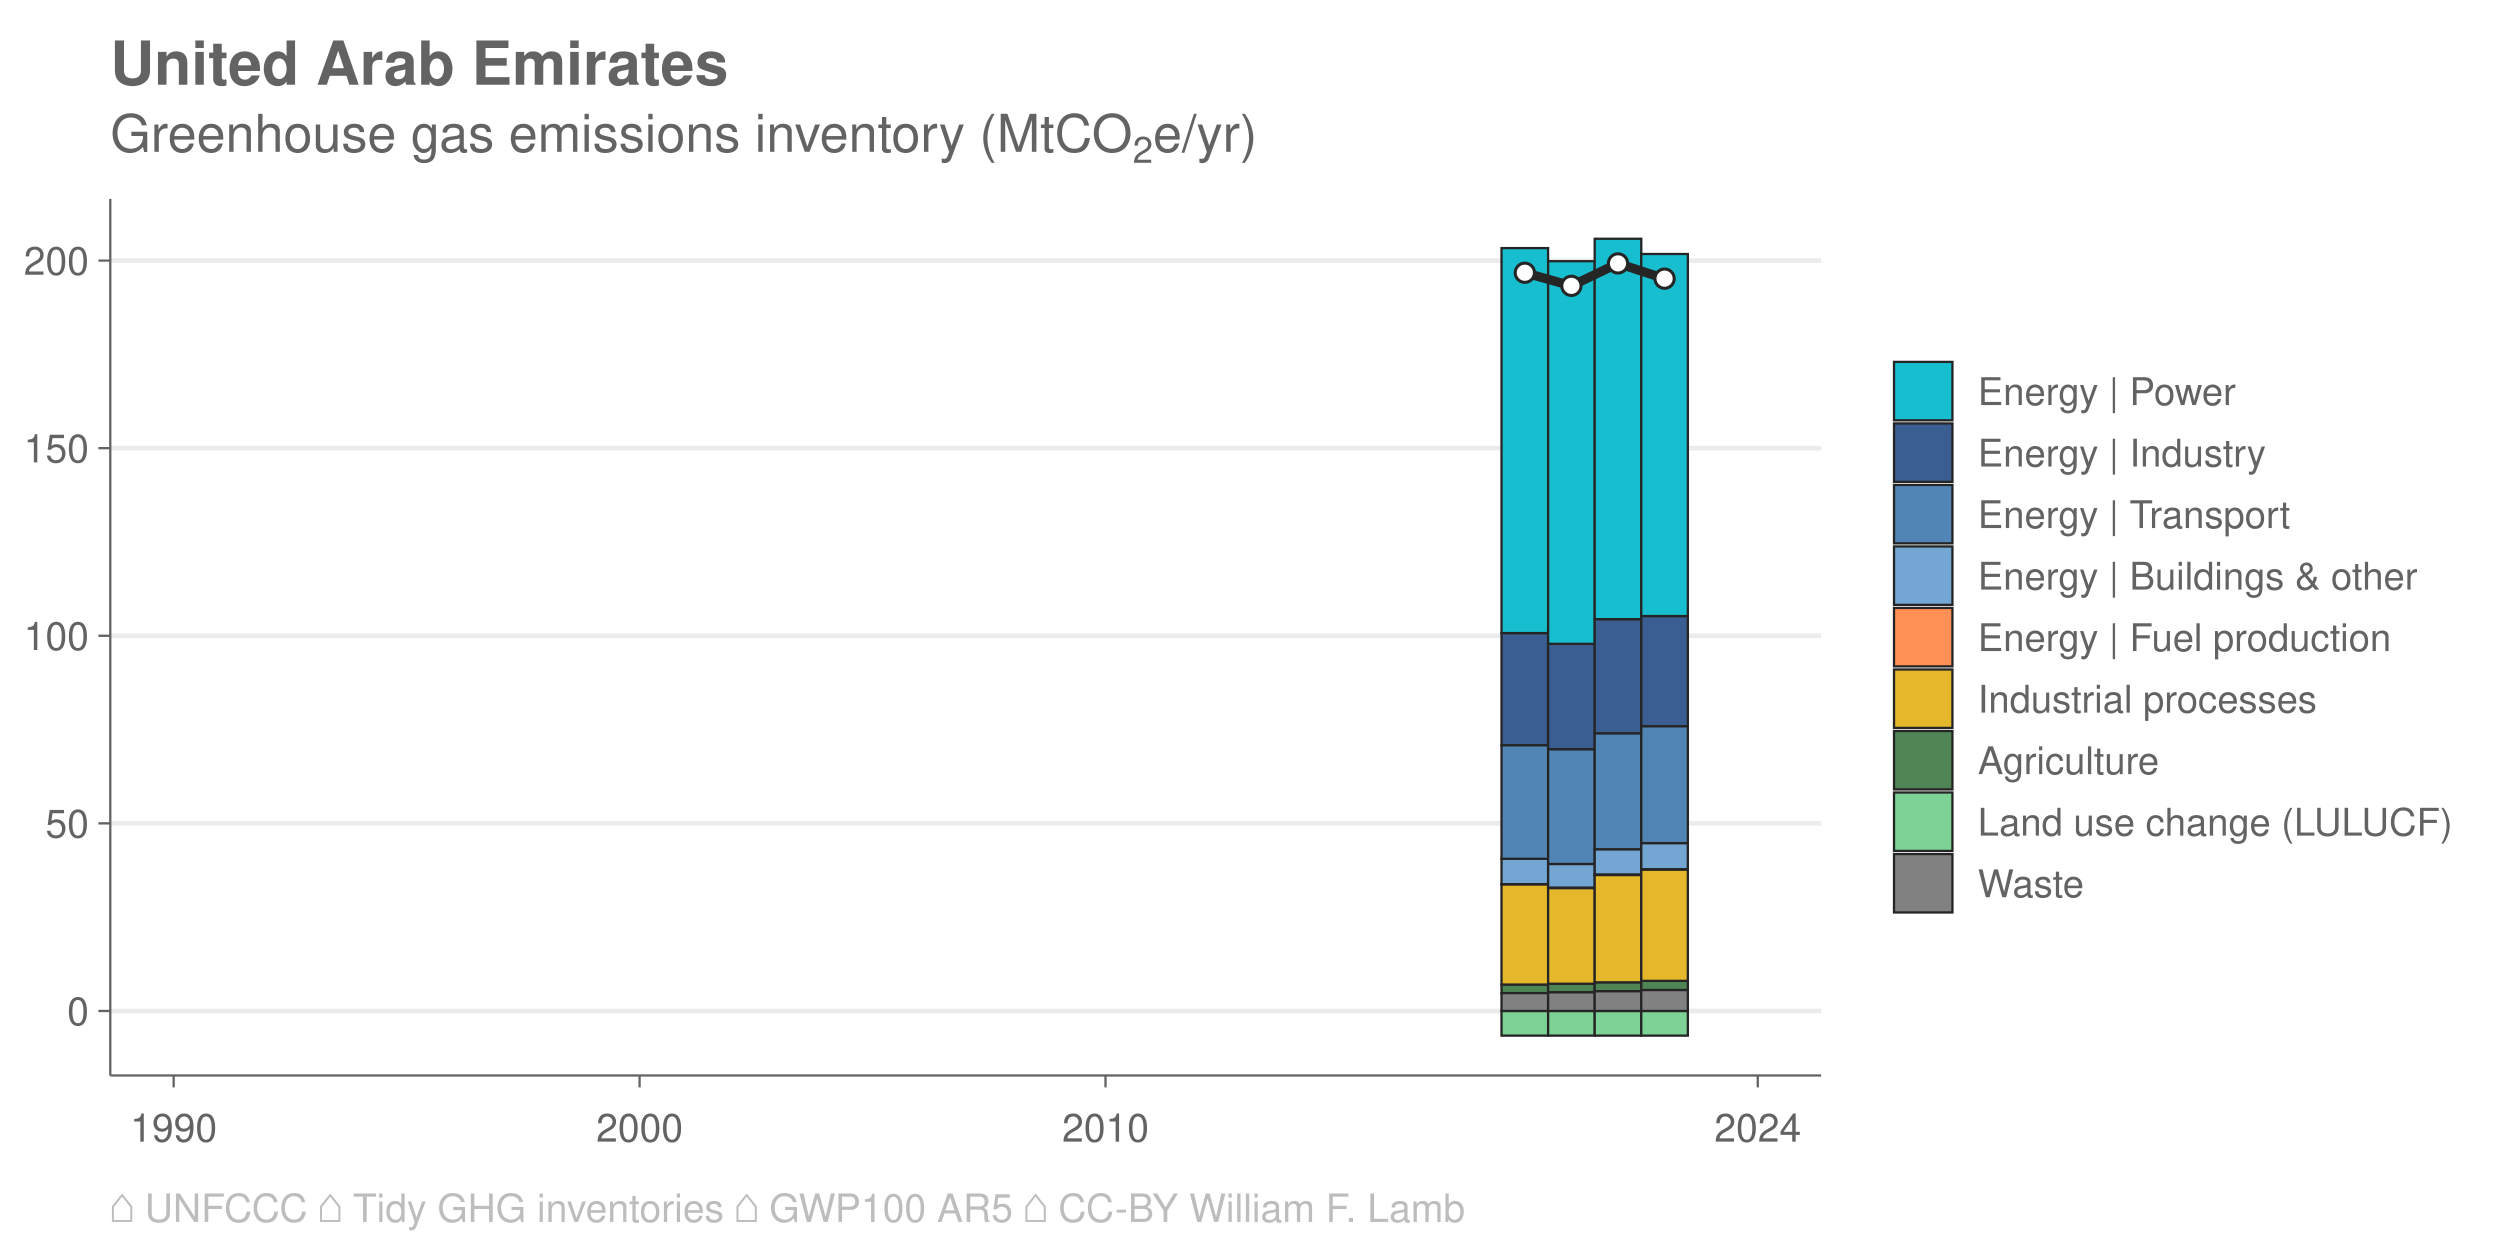
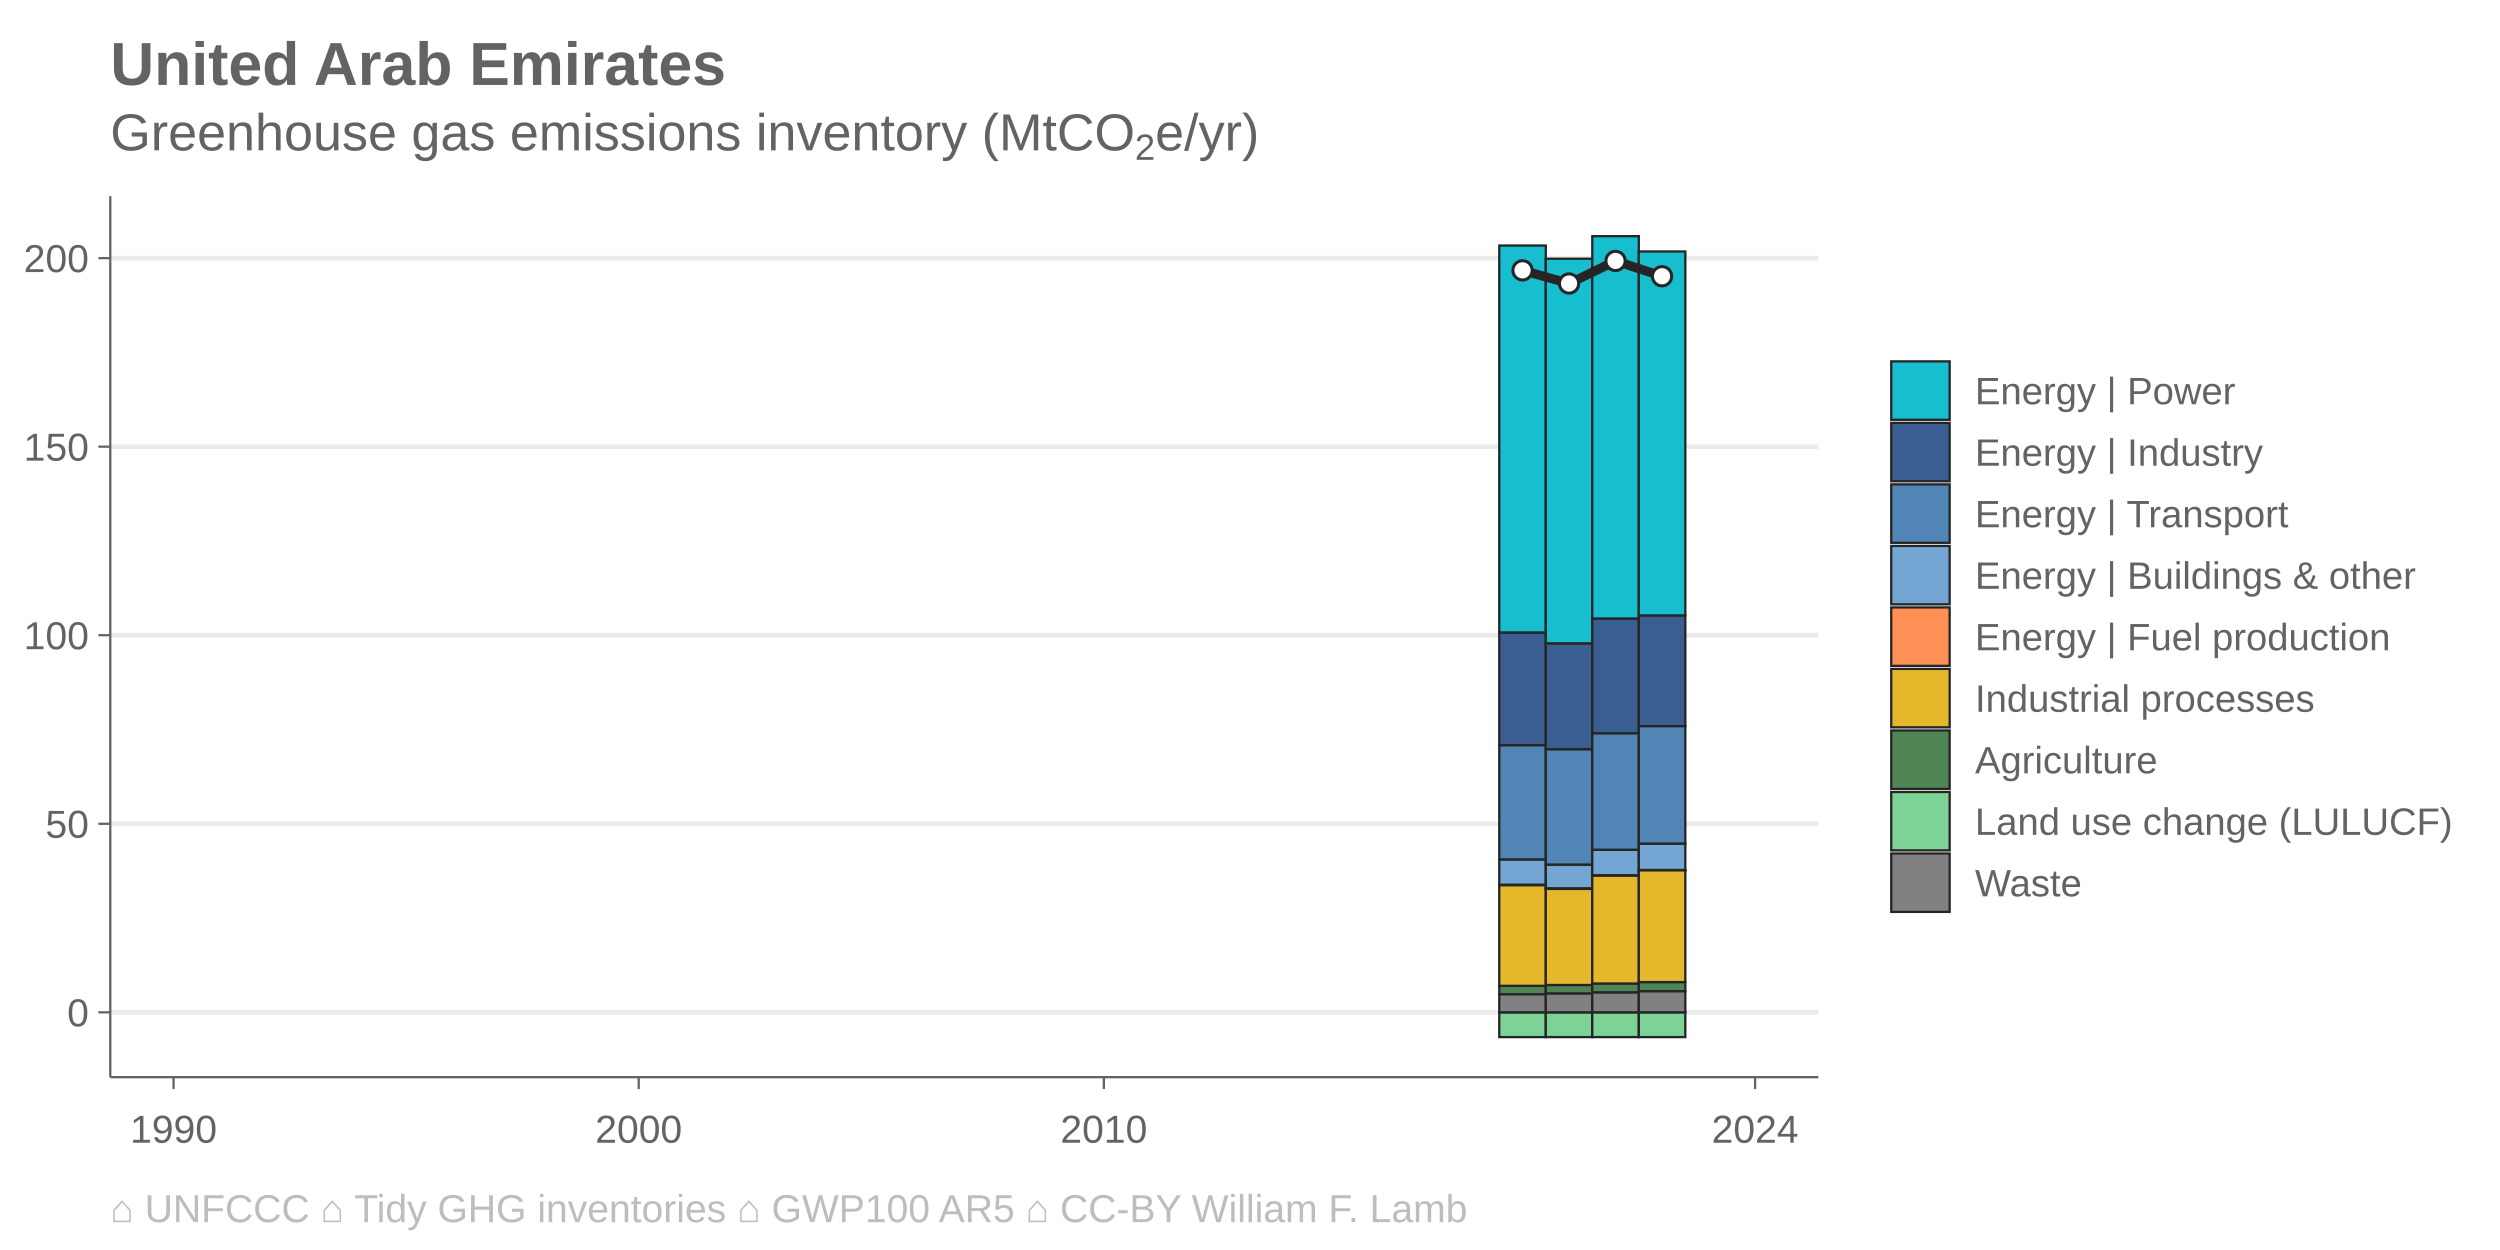
<svg xmlns="http://www.w3.org/2000/svg" width="576.00pt" height="288.00pt" viewBox="0 0 576.00 288.00">
  <g class="svglite">
    <defs>
      <style type="text/css">
    .svglite line, .svglite polyline, .svglite polygon, .svglite path, .svglite rect, .svglite circle {
      fill: none;
      stroke: #000000;
      stroke-linecap: round;
      stroke-linejoin: round;
      stroke-miterlimit: 10.00;
    }
    .svglite text {
      white-space: pre;
    }
    .svglite g.glyphgroup path {
      fill: inherit;
      stroke: none;
    }
  </style>
    </defs>
    <rect width="100%" height="100%" style="stroke: none; fill: #FFFFFF;" />
    <defs>
      <clipPath id="cpMC4wMHw1NzYuMDB8MC4wMHwyODguMDA=">
        <rect x="0.00" y="0.00" width="576.00" height="288.00" />
      </clipPath>
    </defs>
    <g clip-path="url(#cpMC4wMHw1NzYuMDB8MC4wMHwyODguMDA=)">
      <rect x="0" y="0.00" width="576.00" height="288.00" style="stroke-width: 1.07; stroke: #FFFFFF; fill: #FFFFFF;" />
    </g>
    <defs>
-       <clipPath id="cpMjUuNDF8NDE5LjU5fDQ1LjgzfDI0Ny43OQ==">
-         <rect x="25.41" y="45.83" width="394.18" height="201.96" />
+       <clipPath id="cpMjUuNDF8NDE4Ljk1fDQ1LjE5fDI0OC4xOA==">
+         <rect x="25.41" y="45.19" width="393.54" height="202.99" />
      </clipPath>
    </defs>
-     <g clip-path="url(#cpMjUuNDF8NDE5LjU5fDQ1LjgzfDI0Ny43OQ==)">
-       <polyline points="25.41,232.93 419.59,232.93 " style="stroke-width: 1.07; stroke: #EBEBEB; stroke-linecap: butt;" />
-       <polyline points="25.41,189.70 419.59,189.70 " style="stroke-width: 1.07; stroke: #EBEBEB; stroke-linecap: butt;" />
-       <polyline points="25.41,146.48 419.59,146.48 " style="stroke-width: 1.07; stroke: #EBEBEB; stroke-linecap: butt;" />
-       <polyline points="25.41,103.26 419.59,103.26 " style="stroke-width: 1.07; stroke: #EBEBEB; stroke-linecap: butt;" />
-       <polyline points="25.41,60.04 419.59,60.04 " style="stroke-width: 1.07; stroke: #EBEBEB; stroke-linecap: butt;" />
-       <rect x="345.95" y="226.84" width="10.73" height="1.98" style="stroke-width: 0.53; stroke: #252525; stroke-linecap: butt; stroke-linejoin: miter; fill: #4F8455;" />
-       <rect x="345.95" y="197.87" width="10.73" height="5.84" style="stroke-width: 0.53; stroke: #252525; stroke-linecap: butt; stroke-linejoin: miter; fill: #74A6D4;" />
-       <rect x="345.95" y="203.72" width="10.73" height="0.087" style="stroke-width: 0.53; stroke: #252525; stroke-linecap: butt; stroke-linejoin: miter; fill: #FF9055;" />
-       <rect x="345.95" y="145.85" width="10.73" height="25.88" style="stroke-width: 0.53; stroke: #252525; stroke-linecap: butt; stroke-linejoin: miter; fill: #3A5E91;" />
-       <rect x="345.95" y="57.16" width="10.73" height="88.70" style="stroke-width: 0.53; stroke: #252525; stroke-linecap: butt; stroke-linejoin: miter; fill: #17BECF;" />
-       <rect x="345.95" y="171.73" width="10.73" height="26.14" style="stroke-width: 0.53; stroke: #252525; stroke-linecap: butt; stroke-linejoin: miter; fill: #5185B5;" />
-       <rect x="345.95" y="203.80" width="10.73" height="23.04" style="stroke-width: 0.53; stroke: #252525; stroke-linecap: butt; stroke-linejoin: miter; fill: #E5B82C;" />
-       <rect x="345.95" y="232.93" width="10.73" height="5.68" style="stroke-width: 0.53; stroke: #252525; stroke-linecap: butt; stroke-linejoin: miter; fill: #7DD396;" />
-       <rect x="345.95" y="228.82" width="10.73" height="4.11" style="stroke-width: 0.53; stroke: #252525; stroke-linecap: butt; stroke-linejoin: miter; fill: #818181;" />
-       <rect x="356.69" y="226.65" width="10.73" height="1.99" style="stroke-width: 0.53; stroke: #252525; stroke-linecap: butt; stroke-linejoin: miter; fill: #4F8455;" />
-       <rect x="356.69" y="199.06" width="10.73" height="5.49" style="stroke-width: 0.53; stroke: #252525; stroke-linecap: butt; stroke-linejoin: miter; fill: #74A6D4;" />
-       <rect x="356.69" y="204.55" width="10.73" height="0.086" style="stroke-width: 0.53; stroke: #252525; stroke-linecap: butt; stroke-linejoin: miter; fill: #FF9055;" />
-       <rect x="356.69" y="148.34" width="10.73" height="24.32" style="stroke-width: 0.53; stroke: #252525; stroke-linecap: butt; stroke-linejoin: miter; fill: #3A5E91;" />
-       <rect x="356.69" y="60.18" width="10.73" height="88.16" style="stroke-width: 0.53; stroke: #252525; stroke-linecap: butt; stroke-linejoin: miter; fill: #17BECF;" />
-       <rect x="356.69" y="172.66" width="10.73" height="26.40" style="stroke-width: 0.53; stroke: #252525; stroke-linecap: butt; stroke-linejoin: miter; fill: #5185B5;" />
-       <rect x="356.69" y="204.64" width="10.73" height="22.01" style="stroke-width: 0.53; stroke: #252525; stroke-linecap: butt; stroke-linejoin: miter; fill: #E5B82C;" />
-       <rect x="356.69" y="232.93" width="10.73" height="5.68" style="stroke-width: 0.53; stroke: #252525; stroke-linecap: butt; stroke-linejoin: miter; fill: #7DD396;" />
-       <rect x="356.69" y="228.64" width="10.73" height="4.29" style="stroke-width: 0.53; stroke: #252525; stroke-linecap: butt; stroke-linejoin: miter; fill: #818181;" />
-       <rect x="367.42" y="226.32" width="10.73" height="2.07" style="stroke-width: 0.53; stroke: #252525; stroke-linecap: butt; stroke-linejoin: miter; fill: #4F8455;" />
-       <rect x="367.42" y="195.66" width="10.73" height="5.87" style="stroke-width: 0.53; stroke: #252525; stroke-linecap: butt; stroke-linejoin: miter; fill: #74A6D4;" />
-       <rect x="367.42" y="201.53" width="10.73" height="0.087" style="stroke-width: 0.53; stroke: #252525; stroke-linecap: butt; stroke-linejoin: miter; fill: #FF9055;" />
-       <rect x="367.42" y="142.65" width="10.73" height="26.35" style="stroke-width: 0.53; stroke: #252525; stroke-linecap: butt; stroke-linejoin: miter; fill: #3A5E91;" />
-       <rect x="367.42" y="55.01" width="10.73" height="87.64" style="stroke-width: 0.53; stroke: #252525; stroke-linecap: butt; stroke-linejoin: miter; fill: #17BECF;" />
-       <rect x="367.42" y="168.99" width="10.73" height="26.67" style="stroke-width: 0.53; stroke: #252525; stroke-linecap: butt; stroke-linejoin: miter; fill: #5185B5;" />
-       <rect x="367.42" y="201.62" width="10.73" height="24.71" style="stroke-width: 0.53; stroke: #252525; stroke-linecap: butt; stroke-linejoin: miter; fill: #E5B82C;" />
-       <rect x="367.42" y="232.93" width="10.73" height="5.68" style="stroke-width: 0.53; stroke: #252525; stroke-linecap: butt; stroke-linejoin: miter; fill: #7DD396;" />
-       <rect x="367.42" y="228.39" width="10.73" height="4.54" style="stroke-width: 0.53; stroke: #252525; stroke-linecap: butt; stroke-linejoin: miter; fill: #818181;" />
-       <rect x="378.15" y="225.99" width="10.73" height="2.12" style="stroke-width: 0.53; stroke: #252525; stroke-linecap: butt; stroke-linejoin: miter; fill: #4F8455;" />
-       <rect x="378.15" y="194.24" width="10.73" height="6.07" style="stroke-width: 0.53; stroke: #252525; stroke-linecap: butt; stroke-linejoin: miter; fill: #74A6D4;" />
-       <rect x="378.15" y="200.31" width="10.73" height="0.080" style="stroke-width: 0.53; stroke: #252525; stroke-linecap: butt; stroke-linejoin: miter; fill: #FF9055;" />
-       <rect x="378.15" y="141.94" width="10.73" height="25.40" style="stroke-width: 0.53; stroke: #252525; stroke-linecap: butt; stroke-linejoin: miter; fill: #3A5E91;" />
-       <rect x="378.15" y="58.52" width="10.73" height="83.42" style="stroke-width: 0.53; stroke: #252525; stroke-linecap: butt; stroke-linejoin: miter; fill: #17BECF;" />
-       <rect x="378.15" y="167.35" width="10.73" height="26.90" style="stroke-width: 0.53; stroke: #252525; stroke-linecap: butt; stroke-linejoin: miter; fill: #5185B5;" />
-       <rect x="378.15" y="200.39" width="10.73" height="25.60" style="stroke-width: 0.53; stroke: #252525; stroke-linecap: butt; stroke-linejoin: miter; fill: #E5B82C;" />
-       <rect x="378.15" y="232.93" width="10.73" height="5.68" style="stroke-width: 0.53; stroke: #252525; stroke-linecap: butt; stroke-linejoin: miter; fill: #7DD396;" />
-       <rect x="378.15" y="228.11" width="10.73" height="4.82" style="stroke-width: 0.53; stroke: #252525; stroke-linecap: butt; stroke-linejoin: miter; fill: #818181;" />
-       <polyline points="351.32,62.84 362.05,65.86 372.79,60.69 383.52,64.20 " style="stroke-width: 2.13; stroke: #252525; stroke-linecap: butt;" />
-       <circle cx="351.32" cy="62.84" r="2.22" style="stroke-width: 0.71; stroke: #252525; fill: #FFFFFF;" />
-       <circle cx="362.05" cy="65.86" r="2.22" style="stroke-width: 0.71; stroke: #252525; fill: #FFFFFF;" />
-       <circle cx="372.79" cy="60.69" r="2.22" style="stroke-width: 0.71; stroke: #252525; fill: #FFFFFF;" />
-       <circle cx="383.52" cy="64.20" r="2.22" style="stroke-width: 0.71; stroke: #252525; fill: #FFFFFF;" />
+     <g clip-path="url(#cpMjUuNDF8NDE4Ljk1fDQ1LjE5fDI0OC4xOA==)">
+       <polyline points="25.41,233.24 418.95,233.24 " style="stroke-width: 1.07; stroke: #EBEBEB; stroke-linecap: butt;" />
+       <polyline points="25.41,189.80 418.95,189.80 " style="stroke-width: 1.07; stroke: #EBEBEB; stroke-linecap: butt;" />
+       <polyline points="25.41,146.35 418.95,146.35 " style="stroke-width: 1.07; stroke: #EBEBEB; stroke-linecap: butt;" />
+       <polyline points="25.41,102.91 418.95,102.91 " style="stroke-width: 1.07; stroke: #EBEBEB; stroke-linecap: butt;" />
+       <polyline points="25.41,59.47 418.95,59.47 " style="stroke-width: 1.07; stroke: #EBEBEB; stroke-linecap: butt;" />
+       <rect x="345.43" y="227.12" width="10.72" height="1.99" style="stroke-width: 0.53; stroke: #252525; stroke-linecap: butt; stroke-linejoin: miter; fill: #4F8455;" />
+       <rect x="345.43" y="198.01" width="10.72" height="5.87" style="stroke-width: 0.53; stroke: #252525; stroke-linecap: butt; stroke-linejoin: miter; fill: #74A6D4;" />
+       <rect x="345.43" y="203.88" width="10.72" height="0.087" style="stroke-width: 0.53; stroke: #252525; stroke-linecap: butt; stroke-linejoin: miter; fill: #FF9055;" />
+       <rect x="345.43" y="145.72" width="10.72" height="26.01" style="stroke-width: 0.53; stroke: #252525; stroke-linecap: butt; stroke-linejoin: miter; fill: #3A5E91;" />
+       <rect x="345.43" y="56.57" width="10.72" height="89.15" style="stroke-width: 0.53; stroke: #252525; stroke-linecap: butt; stroke-linejoin: miter; fill: #17BECF;" />
+       <rect x="345.43" y="171.73" width="10.72" height="26.27" style="stroke-width: 0.53; stroke: #252525; stroke-linecap: butt; stroke-linejoin: miter; fill: #5185B5;" />
+       <rect x="345.43" y="203.97" width="10.72" height="23.16" style="stroke-width: 0.53; stroke: #252525; stroke-linecap: butt; stroke-linejoin: miter; fill: #E5B82C;" />
+       <rect x="345.43" y="233.24" width="10.72" height="5.71" style="stroke-width: 0.53; stroke: #252525; stroke-linecap: butt; stroke-linejoin: miter; fill: #7DD396;" />
+       <rect x="345.43" y="229.11" width="10.72" height="4.13" style="stroke-width: 0.53; stroke: #252525; stroke-linecap: butt; stroke-linejoin: miter; fill: #818181;" />
+       <rect x="356.15" y="226.93" width="10.72" height="2.00" style="stroke-width: 0.53; stroke: #252525; stroke-linecap: butt; stroke-linejoin: miter; fill: #4F8455;" />
+       <rect x="356.15" y="199.20" width="10.72" height="5.52" style="stroke-width: 0.53; stroke: #252525; stroke-linecap: butt; stroke-linejoin: miter; fill: #74A6D4;" />
+       <rect x="356.15" y="204.72" width="10.72" height="0.086" style="stroke-width: 0.53; stroke: #252525; stroke-linecap: butt; stroke-linejoin: miter; fill: #FF9055;" />
+       <rect x="356.15" y="148.22" width="10.72" height="24.44" style="stroke-width: 0.53; stroke: #252525; stroke-linecap: butt; stroke-linejoin: miter; fill: #3A5E91;" />
+       <rect x="356.15" y="59.61" width="10.72" height="88.61" style="stroke-width: 0.53; stroke: #252525; stroke-linecap: butt; stroke-linejoin: miter; fill: #17BECF;" />
+       <rect x="356.15" y="172.66" width="10.72" height="26.54" style="stroke-width: 0.53; stroke: #252525; stroke-linecap: butt; stroke-linejoin: miter; fill: #5185B5;" />
+       <rect x="356.15" y="204.81" width="10.72" height="22.13" style="stroke-width: 0.53; stroke: #252525; stroke-linecap: butt; stroke-linejoin: miter; fill: #E5B82C;" />
+       <rect x="356.15" y="233.24" width="10.72" height="5.71" style="stroke-width: 0.53; stroke: #252525; stroke-linecap: butt; stroke-linejoin: miter; fill: #7DD396;" />
+       <rect x="356.15" y="228.93" width="10.72" height="4.31" style="stroke-width: 0.53; stroke: #252525; stroke-linecap: butt; stroke-linejoin: miter; fill: #818181;" />
+       <rect x="366.86" y="226.60" width="10.72" height="2.08" style="stroke-width: 0.53; stroke: #252525; stroke-linecap: butt; stroke-linejoin: miter; fill: #4F8455;" />
+       <rect x="366.86" y="195.78" width="10.72" height="5.90" style="stroke-width: 0.53; stroke: #252525; stroke-linecap: butt; stroke-linejoin: miter; fill: #74A6D4;" />
+       <rect x="366.86" y="201.68" width="10.72" height="0.087" style="stroke-width: 0.53; stroke: #252525; stroke-linecap: butt; stroke-linejoin: miter; fill: #FF9055;" />
+       <rect x="366.86" y="142.50" width="10.72" height="26.48" style="stroke-width: 0.53; stroke: #252525; stroke-linecap: butt; stroke-linejoin: miter; fill: #3A5E91;" />
+       <rect x="366.86" y="54.41" width="10.72" height="88.09" style="stroke-width: 0.53; stroke: #252525; stroke-linecap: butt; stroke-linejoin: miter; fill: #17BECF;" />
+       <rect x="366.86" y="168.98" width="10.72" height="26.80" style="stroke-width: 0.53; stroke: #252525; stroke-linecap: butt; stroke-linejoin: miter; fill: #5185B5;" />
+       <rect x="366.86" y="201.77" width="10.72" height="24.83" style="stroke-width: 0.53; stroke: #252525; stroke-linecap: butt; stroke-linejoin: miter; fill: #E5B82C;" />
+       <rect x="366.86" y="233.24" width="10.72" height="5.71" style="stroke-width: 0.53; stroke: #252525; stroke-linecap: butt; stroke-linejoin: miter; fill: #7DD396;" />
+       <rect x="366.86" y="228.68" width="10.72" height="4.56" style="stroke-width: 0.53; stroke: #252525; stroke-linecap: butt; stroke-linejoin: miter; fill: #818181;" />
+       <rect x="377.58" y="226.27" width="10.72" height="2.13" style="stroke-width: 0.53; stroke: #252525; stroke-linecap: butt; stroke-linejoin: miter; fill: #4F8455;" />
+       <rect x="377.58" y="194.36" width="10.72" height="6.10" style="stroke-width: 0.53; stroke: #252525; stroke-linecap: butt; stroke-linejoin: miter; fill: #74A6D4;" />
+       <rect x="377.58" y="200.46" width="10.72" height="0.081" style="stroke-width: 0.53; stroke: #252525; stroke-linecap: butt; stroke-linejoin: miter; fill: #FF9055;" />
+       <rect x="377.58" y="141.79" width="10.72" height="25.53" style="stroke-width: 0.53; stroke: #252525; stroke-linecap: butt; stroke-linejoin: miter; fill: #3A5E91;" />
+       <rect x="377.58" y="57.94" width="10.72" height="83.85" style="stroke-width: 0.53; stroke: #252525; stroke-linecap: butt; stroke-linejoin: miter; fill: #17BECF;" />
+       <rect x="377.58" y="167.32" width="10.72" height="27.04" style="stroke-width: 0.53; stroke: #252525; stroke-linecap: butt; stroke-linejoin: miter; fill: #5185B5;" />
+       <rect x="377.58" y="200.54" width="10.72" height="25.73" style="stroke-width: 0.53; stroke: #252525; stroke-linecap: butt; stroke-linejoin: miter; fill: #E5B82C;" />
+       <rect x="377.58" y="233.24" width="10.72" height="5.71" style="stroke-width: 0.53; stroke: #252525; stroke-linecap: butt; stroke-linejoin: miter; fill: #7DD396;" />
+       <rect x="377.58" y="228.40" width="10.72" height="4.84" style="stroke-width: 0.53; stroke: #252525; stroke-linecap: butt; stroke-linejoin: miter; fill: #818181;" />
+       <polyline points="350.79,62.29 361.51,65.32 372.22,60.12 382.94,63.65 " style="stroke-width: 2.13; stroke: #252525; stroke-linecap: butt;" />
+       <circle cx="350.79" cy="62.29" r="2.22" style="stroke-width: 0.71; stroke: #252525; fill: #FFFFFF;" />
+       <circle cx="361.51" cy="65.32" r="2.22" style="stroke-width: 0.71; stroke: #252525; fill: #FFFFFF;" />
+       <circle cx="372.22" cy="60.12" r="2.22" style="stroke-width: 0.71; stroke: #252525; fill: #FFFFFF;" />
+       <circle cx="382.94" cy="63.65" r="2.22" style="stroke-width: 0.71; stroke: #252525; fill: #FFFFFF;" />
    </g>
    <g clip-path="url(#cpMC4wMHw1NzYuMDB8MC4wMHwyODguMDA=)">
-       <polyline points="25.41,247.79 25.41,45.83 " style="stroke-width: 0.53; stroke: #636363; stroke-linecap: butt;" />
-       <text x="20.48" y="236.20" text-anchor="end" style="font-size: 9.00px;fill: #636363; font-family: &quot;Nimbus Sans&quot;;" textLength="5.00px" lengthAdjust="spacingAndGlyphs">0</text>
-       <text x="20.48" y="192.98" text-anchor="end" style="font-size: 9.00px;fill: #636363; font-family: &quot;Nimbus Sans&quot;;" textLength="10.00px" lengthAdjust="spacingAndGlyphs">50</text>
-       <text x="20.48" y="149.76" text-anchor="end" style="font-size: 9.00px;fill: #636363; font-family: &quot;Nimbus Sans&quot;;" textLength="15.00px" lengthAdjust="spacingAndGlyphs">100</text>
-       <text x="20.48" y="106.54" text-anchor="end" style="font-size: 9.00px;fill: #636363; font-family: &quot;Nimbus Sans&quot;;" textLength="15.00px" lengthAdjust="spacingAndGlyphs">150</text>
-       <text x="20.48" y="63.32" text-anchor="end" style="font-size: 9.00px;fill: #636363; font-family: &quot;Nimbus Sans&quot;;" textLength="15.00px" lengthAdjust="spacingAndGlyphs">200</text>
-       <polyline points="22.67,232.93 25.41,232.93 " style="stroke-width: 0.53; stroke: #636363; stroke-linecap: butt;" />
-       <polyline points="22.67,189.70 25.41,189.70 " style="stroke-width: 0.53; stroke: #636363; stroke-linecap: butt;" />
-       <polyline points="22.67,146.48 25.41,146.48 " style="stroke-width: 0.53; stroke: #636363; stroke-linecap: butt;" />
-       <polyline points="22.67,103.26 25.41,103.26 " style="stroke-width: 0.53; stroke: #636363; stroke-linecap: butt;" />
-       <polyline points="22.67,60.04 25.41,60.04 " style="stroke-width: 0.53; stroke: #636363; stroke-linecap: butt;" />
-       <polyline points="25.41,247.79 419.59,247.79 " style="stroke-width: 0.53; stroke: #636363; stroke-linecap: butt;" />
-       <polyline points="40.01,250.53 40.01,247.79 " style="stroke-width: 0.53; stroke: #636363; stroke-linecap: butt;" />
-       <polyline points="147.36,250.53 147.36,247.79 " style="stroke-width: 0.53; stroke: #636363; stroke-linecap: butt;" />
-       <polyline points="254.71,250.53 254.71,247.79 " style="stroke-width: 0.53; stroke: #636363; stroke-linecap: butt;" />
-       <polyline points="404.99,250.53 404.99,247.79 " style="stroke-width: 0.53; stroke: #636363; stroke-linecap: butt;" />
-       <text x="40.01" y="263.05" text-anchor="middle" style="font-size: 9.00px;fill: #636363; font-family: &quot;Nimbus Sans&quot;;" textLength="20.00px" lengthAdjust="spacingAndGlyphs">1990</text>
-       <text x="147.36" y="263.05" text-anchor="middle" style="font-size: 9.00px;fill: #636363; font-family: &quot;Nimbus Sans&quot;;" textLength="20.00px" lengthAdjust="spacingAndGlyphs">2000</text>
-       <text x="254.71" y="263.05" text-anchor="middle" style="font-size: 9.00px;fill: #636363; font-family: &quot;Nimbus Sans&quot;;" textLength="20.00px" lengthAdjust="spacingAndGlyphs">2010</text>
-       <text x="404.99" y="263.05" text-anchor="middle" style="font-size: 9.00px;fill: #636363; font-family: &quot;Nimbus Sans&quot;;" textLength="20.00px" lengthAdjust="spacingAndGlyphs">2024</text>
-       <rect x="430.55" y="77.55" width="139.97" height="138.52" style="stroke-width: 1.07; stroke: none; fill: #FFFFFF;" />
-       <rect x="436.38" y="83.38" width="13.46" height="13.46" style="stroke-width: 0.53; stroke: #252525; stroke-linecap: butt; stroke-linejoin: miter; fill: #17BECF;" />
-       <rect x="436.38" y="97.56" width="13.46" height="13.46" style="stroke-width: 0.53; stroke: #252525; stroke-linecap: butt; stroke-linejoin: miter; fill: #3A5E91;" />
-       <rect x="436.38" y="111.73" width="13.46" height="13.46" style="stroke-width: 0.53; stroke: #252525; stroke-linecap: butt; stroke-linejoin: miter; fill: #5185B5;" />
-       <rect x="436.38" y="125.90" width="13.46" height="13.46" style="stroke-width: 0.53; stroke: #252525; stroke-linecap: butt; stroke-linejoin: miter; fill: #74A6D4;" />
-       <rect x="436.38" y="140.07" width="13.46" height="13.46" style="stroke-width: 0.53; stroke: #252525; stroke-linecap: butt; stroke-linejoin: miter; fill: #FF9055;" />
-       <rect x="436.38" y="154.25" width="13.46" height="13.46" style="stroke-width: 0.53; stroke: #252525; stroke-linecap: butt; stroke-linejoin: miter; fill: #E5B82C;" />
-       <rect x="436.38" y="168.42" width="13.46" height="13.46" style="stroke-width: 0.53; stroke: #252525; stroke-linecap: butt; stroke-linejoin: miter; fill: #4F8455;" />
-       <rect x="436.38" y="182.59" width="13.46" height="13.46" style="stroke-width: 0.53; stroke: #252525; stroke-linecap: butt; stroke-linejoin: miter; fill: #7DD396;" />
-       <rect x="436.38" y="196.77" width="13.46" height="13.46" style="stroke-width: 0.53; stroke: #252525; stroke-linecap: butt; stroke-linejoin: miter; fill: #818181;" />
-       <text x="455.68" y="93.32" style="font-size: 8.80px;fill: #636363; font-family: &quot;Nimbus Sans&quot;;" textLength="59.42px" lengthAdjust="spacingAndGlyphs">Energy | Power</text>
-       <text x="455.68" y="107.49" style="font-size: 8.80px;fill: #636363; font-family: &quot;Nimbus Sans&quot;;" textLength="66.39px" lengthAdjust="spacingAndGlyphs">Energy | Industry</text>
-       <text x="455.68" y="121.67" style="font-size: 8.80px;fill: #636363; font-family: &quot;Nimbus Sans&quot;;" textLength="71.98px" lengthAdjust="spacingAndGlyphs">Energy | Transport</text>
-       <text x="455.68" y="135.84" style="font-size: 8.80px;fill: #636363; font-family: &quot;Nimbus Sans&quot;;" textLength="101.31px" lengthAdjust="spacingAndGlyphs">Energy | Buildings &amp; other</text>
-       <text x="455.68" y="150.01" style="font-size: 8.80px;fill: #636363; font-family: &quot;Nimbus Sans&quot;;" textLength="95.25px" lengthAdjust="spacingAndGlyphs">Energy | Fuel production</text>
-       <text x="455.68" y="164.19" style="font-size: 8.80px;fill: #636363; font-family: &quot;Nimbus Sans&quot;;" textLength="78.16px" lengthAdjust="spacingAndGlyphs">Industrial processes</text>
-       <text x="455.68" y="178.36" style="font-size: 8.80px;fill: #636363; font-family: &quot;Nimbus Sans&quot;;" textLength="41.78px" lengthAdjust="spacingAndGlyphs">Agriculture</text>
-       <text x="455.68" y="192.53" style="font-size: 8.80px;fill: #636363; font-family: &quot;Nimbus Sans&quot;;" textLength="109.36px" lengthAdjust="spacingAndGlyphs">Land use change (LULUCF)</text>
-       <text x="455.68" y="206.71" style="font-size: 8.80px;fill: #636363; font-family: &quot;Nimbus Sans&quot;;" textLength="24.45px" lengthAdjust="spacingAndGlyphs">Waste</text>
-       <text x="25.41" y="34.98" style="font-size: 12.00px;fill: #636363; font-family: &quot;Nimbus Sans&quot;;" textLength="235.58px" lengthAdjust="spacingAndGlyphs">Greenhouse gas emissions inventory (MtCO</text>
-       <text x="260.99" y="37.53" style="font-size: 8.40px;fill: #636363; font-family: &quot;Nimbus Sans&quot;;" textLength="4.67px" lengthAdjust="spacingAndGlyphs">2</text>
-       <text x="265.65" y="34.98" style="font-size: 12.00px;fill: #636363; font-family: &quot;Nimbus Sans&quot;;" textLength="24.05px" lengthAdjust="spacingAndGlyphs">e/yr)</text>
-       <text x="25.41" y="19.52" style="font-size: 14.00px; font-weight: bold;fill: #636363; font-family: &quot;Nimbus Sans&quot;;" textLength="142.36px" lengthAdjust="spacingAndGlyphs">United Arab Emirates</text>
-       <text x="25.41" y="281.54" style="font-size: 9.00px;fill: #BDBDBD; font-family: &quot;Nimbus Sans&quot;;" textLength="327.12px" lengthAdjust="spacingAndGlyphs">⌂ UNFCCC   ⌂ Tidy GHG inventories   ⌂ GWP100 AR5   ⌂ CC-BY William F. Lamb</text>
+       <polyline points="25.41,248.18 25.41,45.19 " style="stroke-width: 0.53; stroke: #636363; stroke-linecap: butt;" />
+       <text x="20.48" y="236.46" text-anchor="end" style="font-size: 9.00px;fill: #636363; font-family: &quot;Arial&quot;;" textLength="5.00px" lengthAdjust="spacingAndGlyphs">0</text>
+       <text x="20.48" y="193.02" text-anchor="end" style="font-size: 9.00px;fill: #636363; font-family: &quot;Arial&quot;;" textLength="10.00px" lengthAdjust="spacingAndGlyphs">50</text>
+       <text x="20.48" y="149.58" text-anchor="end" style="font-size: 9.00px;fill: #636363; font-family: &quot;Arial&quot;;" textLength="15.00px" lengthAdjust="spacingAndGlyphs">100</text>
+       <text x="20.48" y="106.13" text-anchor="end" style="font-size: 9.00px;fill: #636363; font-family: &quot;Arial&quot;;" textLength="15.00px" lengthAdjust="spacingAndGlyphs">150</text>
+       <text x="20.48" y="62.69" text-anchor="end" style="font-size: 9.00px;fill: #636363; font-family: &quot;Arial&quot;;" textLength="15.00px" lengthAdjust="spacingAndGlyphs">200</text>
+       <polyline points="22.67,233.24 25.41,233.24 " style="stroke-width: 0.53; stroke: #636363; stroke-linecap: butt;" />
+       <polyline points="22.67,189.80 25.41,189.80 " style="stroke-width: 0.53; stroke: #636363; stroke-linecap: butt;" />
+       <polyline points="22.67,146.35 25.41,146.35 " style="stroke-width: 0.53; stroke: #636363; stroke-linecap: butt;" />
+       <polyline points="22.67,102.91 25.41,102.91 " style="stroke-width: 0.53; stroke: #636363; stroke-linecap: butt;" />
+       <polyline points="22.67,59.47 25.41,59.47 " style="stroke-width: 0.53; stroke: #636363; stroke-linecap: butt;" />
+       <polyline points="25.41,248.18 418.95,248.18 " style="stroke-width: 0.53; stroke: #636363; stroke-linecap: butt;" />
+       <polyline points="39.99,250.92 39.99,248.18 " style="stroke-width: 0.53; stroke: #636363; stroke-linecap: butt;" />
+       <polyline points="147.16,250.92 147.16,248.18 " style="stroke-width: 0.53; stroke: #636363; stroke-linecap: butt;" />
+       <polyline points="254.33,250.92 254.33,248.18 " style="stroke-width: 0.53; stroke: #636363; stroke-linecap: butt;" />
+       <polyline points="404.37,250.92 404.37,248.18 " style="stroke-width: 0.53; stroke: #636363; stroke-linecap: butt;" />
+       <text x="39.99" y="263.28" text-anchor="middle" style="font-size: 9.00px;fill: #636363; font-family: &quot;Arial&quot;;" textLength="20.00px" lengthAdjust="spacingAndGlyphs">1990</text>
+       <text x="147.16" y="263.28" text-anchor="middle" style="font-size: 9.00px;fill: #636363; font-family: &quot;Arial&quot;;" textLength="20.00px" lengthAdjust="spacingAndGlyphs">2000</text>
+       <text x="254.33" y="263.28" text-anchor="middle" style="font-size: 9.00px;fill: #636363; font-family: &quot;Arial&quot;;" textLength="20.00px" lengthAdjust="spacingAndGlyphs">2010</text>
+       <text x="404.37" y="263.28" text-anchor="middle" style="font-size: 9.00px;fill: #636363; font-family: &quot;Arial&quot;;" textLength="20.00px" lengthAdjust="spacingAndGlyphs">2024</text>
+       <rect x="429.91" y="77.42" width="140.61" height="138.52" style="stroke-width: 1.07; stroke: none; fill: #FFFFFF;" />
+       <rect x="435.74" y="83.26" width="13.46" height="13.46" style="stroke-width: 0.53; stroke: #252525; stroke-linecap: butt; stroke-linejoin: miter; fill: #17BECF;" />
+       <rect x="435.74" y="97.43" width="13.46" height="13.46" style="stroke-width: 0.53; stroke: #252525; stroke-linecap: butt; stroke-linejoin: miter; fill: #3A5E91;" />
+       <rect x="435.74" y="111.60" width="13.46" height="13.46" style="stroke-width: 0.53; stroke: #252525; stroke-linecap: butt; stroke-linejoin: miter; fill: #5185B5;" />
+       <rect x="435.74" y="125.78" width="13.46" height="13.46" style="stroke-width: 0.53; stroke: #252525; stroke-linecap: butt; stroke-linejoin: miter; fill: #74A6D4;" />
+       <rect x="435.74" y="139.95" width="13.46" height="13.46" style="stroke-width: 0.53; stroke: #252525; stroke-linecap: butt; stroke-linejoin: miter; fill: #FF9055;" />
+       <rect x="435.74" y="154.12" width="13.46" height="13.46" style="stroke-width: 0.53; stroke: #252525; stroke-linecap: butt; stroke-linejoin: miter; fill: #E5B82C;" />
+       <rect x="435.74" y="168.30" width="13.46" height="13.46" style="stroke-width: 0.53; stroke: #252525; stroke-linecap: butt; stroke-linejoin: miter; fill: #4F8455;" />
+       <rect x="435.74" y="182.47" width="13.46" height="13.46" style="stroke-width: 0.53; stroke: #252525; stroke-linecap: butt; stroke-linejoin: miter; fill: #7DD396;" />
+       <rect x="435.74" y="196.64" width="13.46" height="13.46" style="stroke-width: 0.53; stroke: #252525; stroke-linecap: butt; stroke-linejoin: miter; fill: #818181;" />
+       <text x="455.04" y="93.14" style="font-size: 8.80px;fill: #636363; font-family: &quot;Arial&quot;;" textLength="59.97px" lengthAdjust="spacingAndGlyphs">Energy | Power</text>
+       <text x="455.04" y="107.31" style="font-size: 8.80px;fill: #636363; font-family: &quot;Arial&quot;;" textLength="66.31px" lengthAdjust="spacingAndGlyphs">Energy | Industry</text>
+       <text x="455.04" y="121.48" style="font-size: 8.80px;fill: #636363; font-family: &quot;Arial&quot;;" textLength="72.17px" lengthAdjust="spacingAndGlyphs">Energy | Transport</text>
+       <text x="455.04" y="135.66" style="font-size: 8.80px;fill: #636363; font-family: &quot;Arial&quot;;" textLength="101.52px" lengthAdjust="spacingAndGlyphs">Energy | Buildings &amp; other</text>
+       <text x="455.04" y="149.83" style="font-size: 8.80px;fill: #636363; font-family: &quot;Arial&quot;;" textLength="95.64px" lengthAdjust="spacingAndGlyphs">Energy | Fuel production</text>
+       <text x="455.04" y="164.00" style="font-size: 8.80px;fill: #636363; font-family: &quot;Arial&quot;;" textLength="78.22px" lengthAdjust="spacingAndGlyphs">Industrial processes</text>
+       <text x="455.04" y="178.18" style="font-size: 8.80px;fill: #636363; font-family: &quot;Arial&quot;;" textLength="42.03px" lengthAdjust="spacingAndGlyphs">Agriculture</text>
+       <text x="455.04" y="192.35" style="font-size: 8.80px;fill: #636363; font-family: &quot;Arial&quot;;" textLength="110.00px" lengthAdjust="spacingAndGlyphs">Land use change (LULUCF)</text>
+       <text x="455.04" y="206.52" style="font-size: 8.80px;fill: #636363; font-family: &quot;Arial&quot;;" textLength="24.59px" lengthAdjust="spacingAndGlyphs">Waste</text>
+       <text x="25.41" y="34.64" style="font-size: 12.00px;fill: #636363; font-family: &quot;Arial&quot;;" textLength="236.06px" lengthAdjust="spacingAndGlyphs">Greenhouse gas emissions inventory (MtCO</text>
+       <text x="261.47" y="36.82" style="font-size: 8.40px;fill: #636363; font-family: &quot;Arial&quot;;" textLength="4.67px" lengthAdjust="spacingAndGlyphs">2</text>
+       <text x="266.14" y="34.64" style="font-size: 12.00px;fill: #636363; font-family: &quot;Arial&quot;;" textLength="24.00px" lengthAdjust="spacingAndGlyphs">e/yr)</text>
+       <text x="25.41" y="19.57" style="font-size: 14.00px; font-weight: bold;fill: #636363; font-family: &quot;Arial&quot;;" textLength="141.83px" lengthAdjust="spacingAndGlyphs">United Arab Emirates</text>
+       <text x="25.41" y="281.58" style="font-size: 9.00px;fill: #BDBDBD; font-family: &quot;Arial&quot;;" textLength="327.61px" lengthAdjust="spacingAndGlyphs">⌂ UNFCCC   ⌂ Tidy GHG inventories   ⌂ GWP100 AR5   ⌂ CC-BY William F. Lamb</text>
    </g>
  </g>
</svg>
